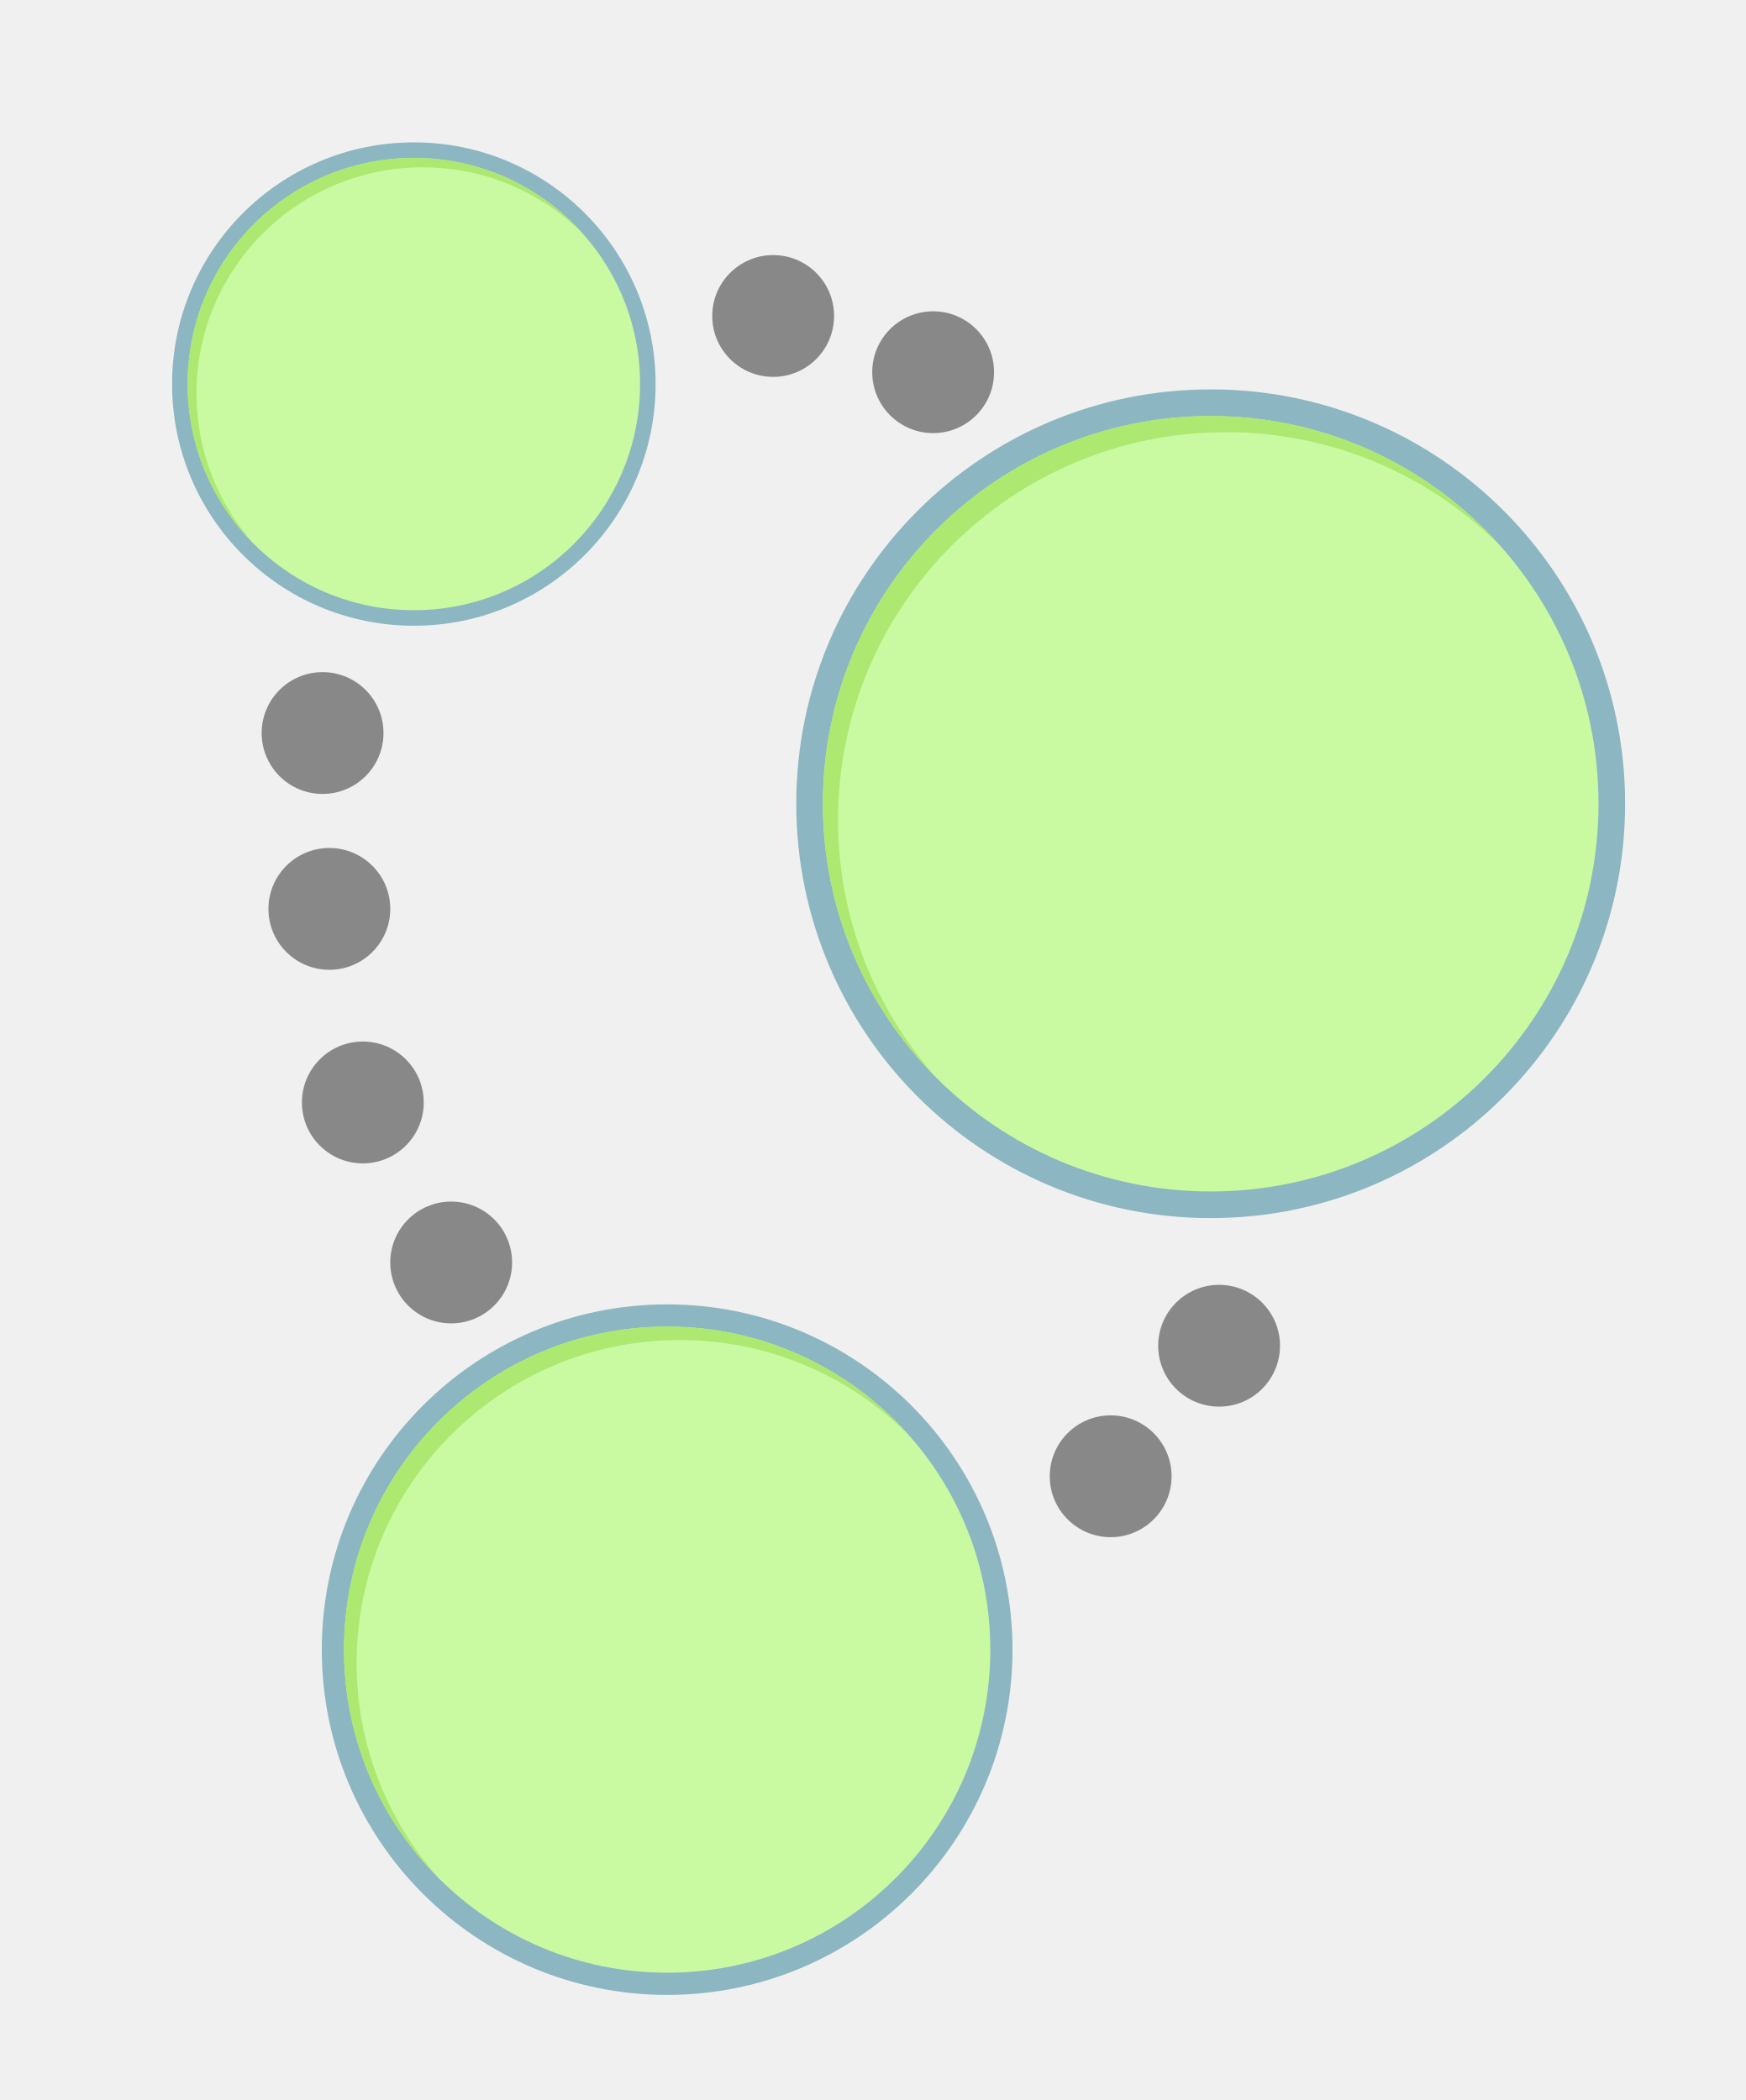
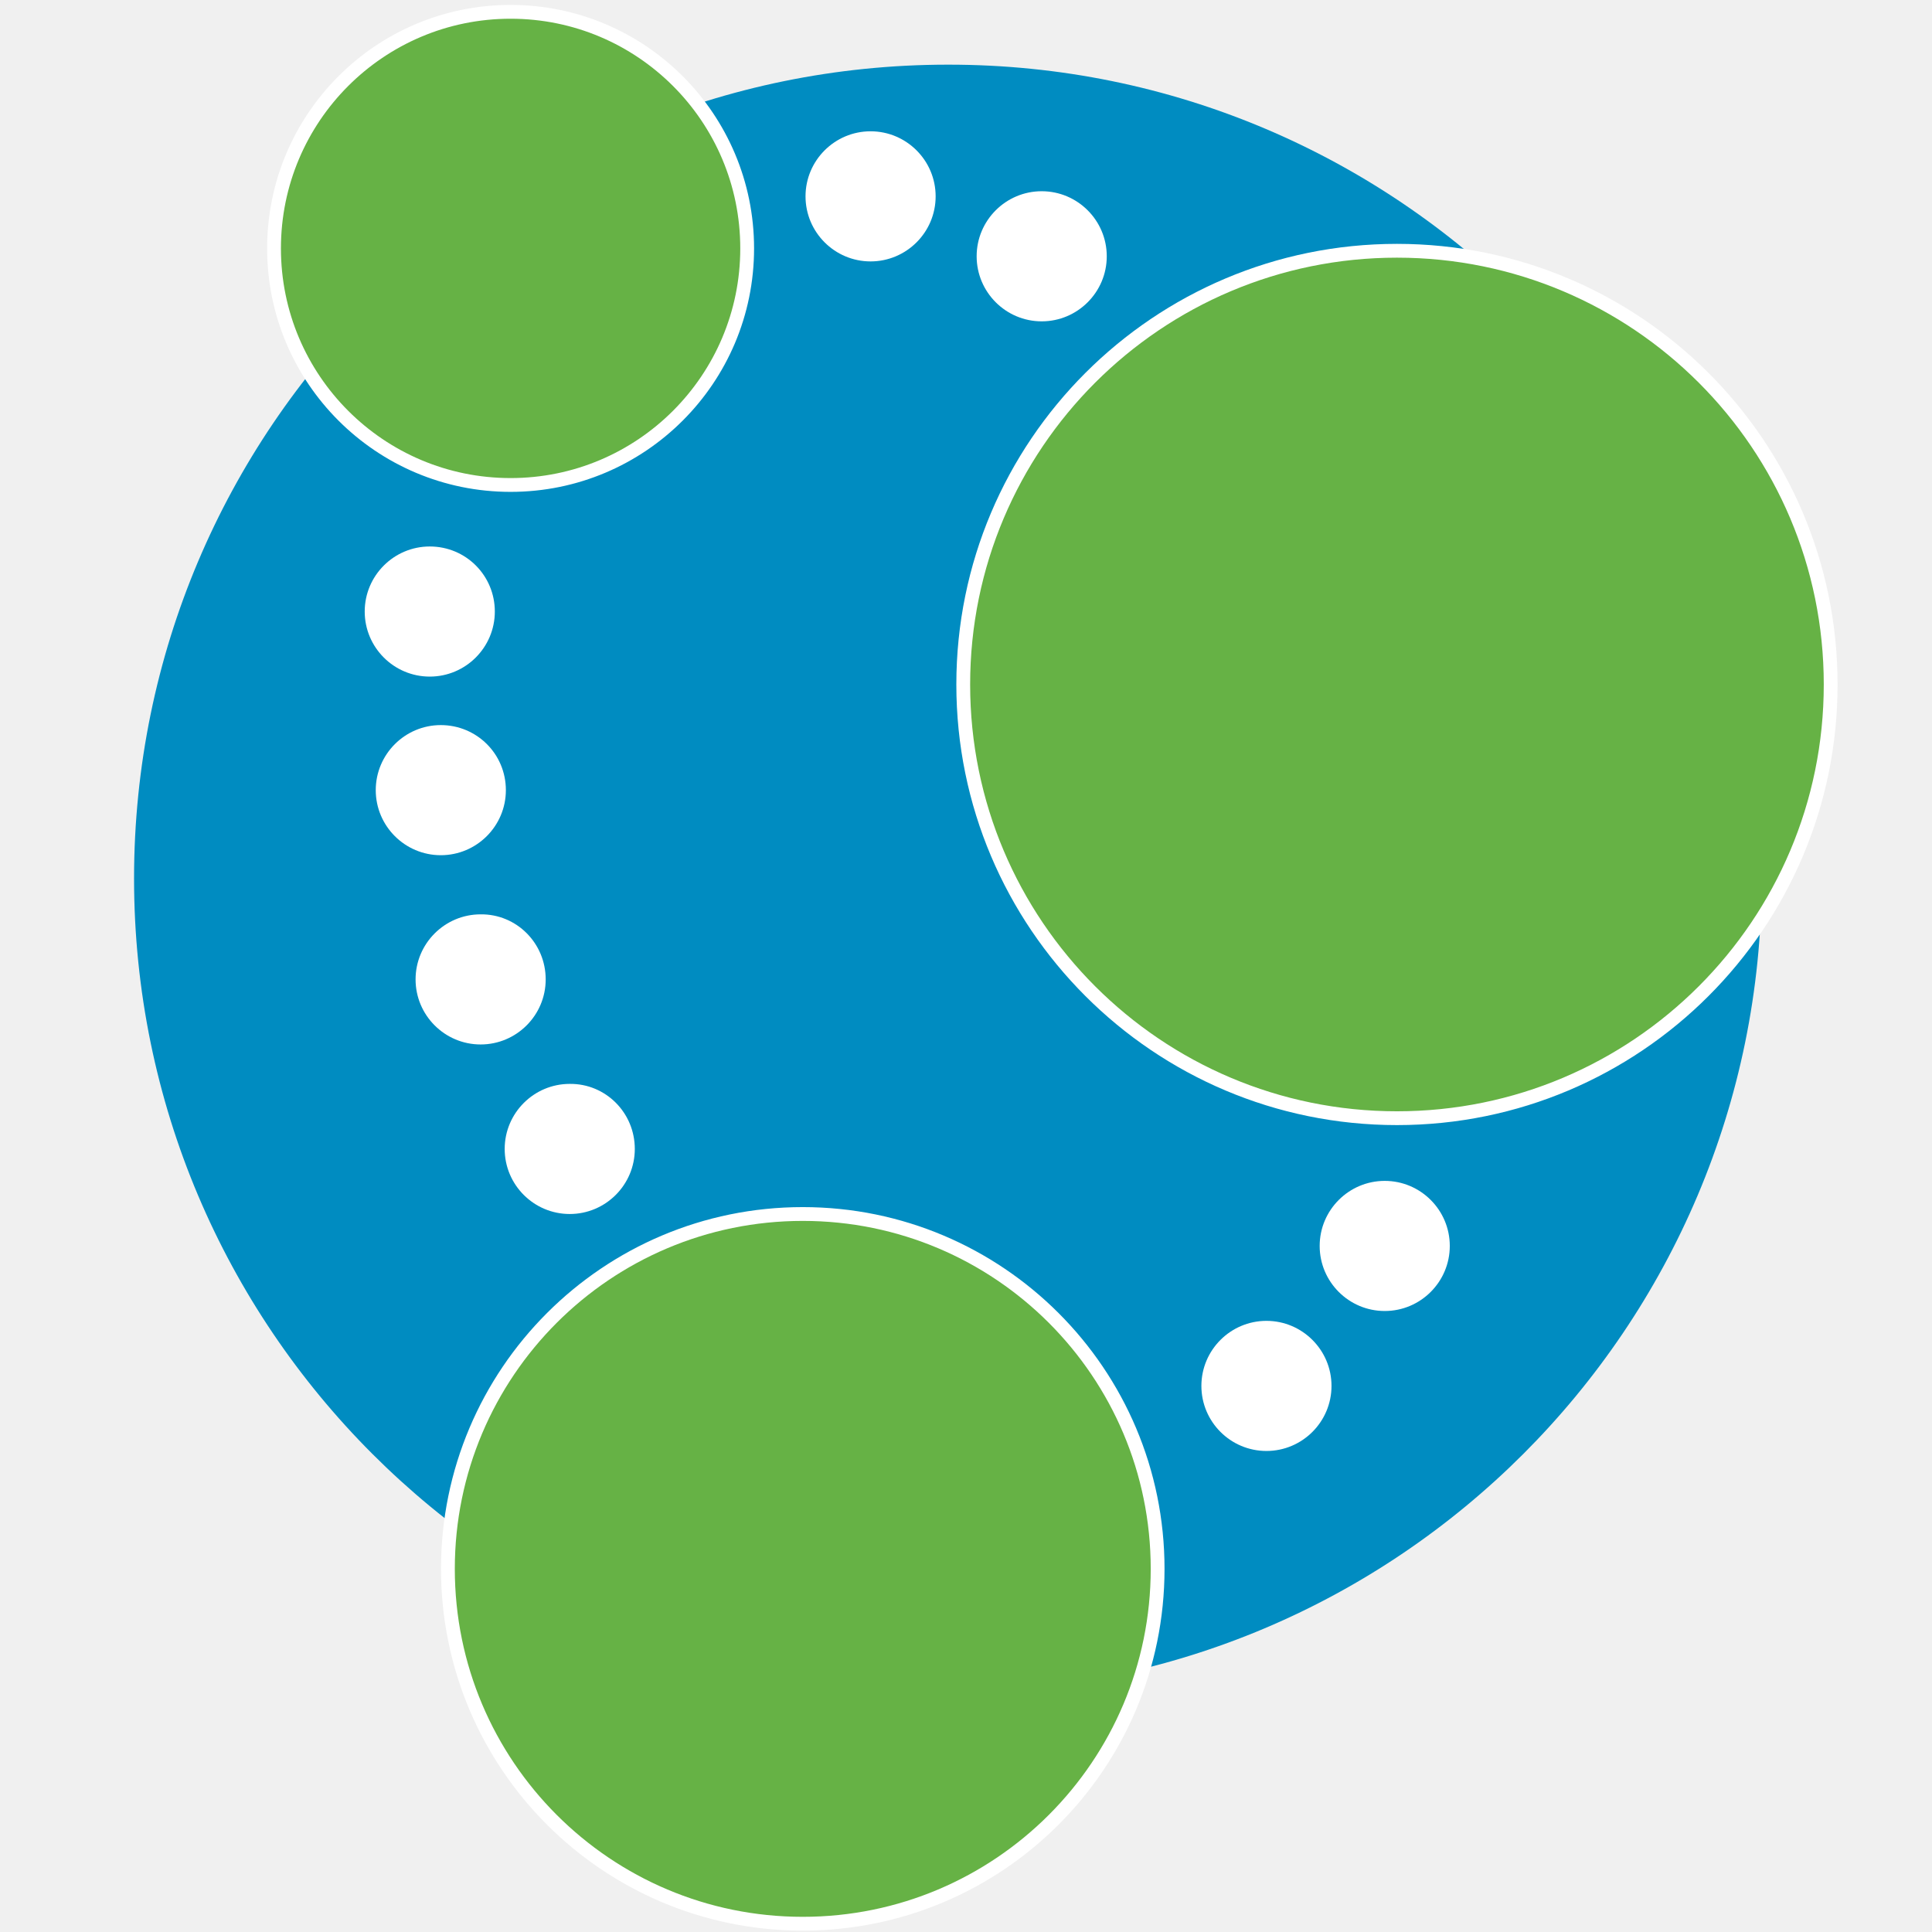
- <svg xmlns="http://www.w3.org/2000/svg" version="1.1" x="0px" y="0px" width="221px" height="266px" viewBox="0 0 221 266" enable-background="new 0 0 221 266" xml:space="preserve">
-   <g id="Layer_1">
-     <rect x="-37.075" y="-14" display="none" fill="#2B788C" width="1200" height="294" />
+ <svg xmlns="http://www.w3.org/2000/svg" version="1.1" x="0px" y="0px" viewBox="12 56 490 490">
+   <g id="Neo4j">
    <g>
-       <g>
-         <circle fill="#8CB6C1" cx="84.482" cy="208.955" r="43.733" />
-         <g>
-           <circle fill="#C9FAA2" cx="84.482" cy="208.955" r="40.923" />
-           <path fill="#ADE871" d="M45.163,210.659c0-22.601,18.321-40.923,40.923-40.923c11.291,0,21.514,4.572,28.918,11.967      c-7.495-8.386-18.389-13.671-30.521-13.671c-22.601,0-40.923,18.323-40.923,40.923c0,11.308,4.587,21.541,12.001,28.948      C49.096,230.668,45.163,221.125,45.163,210.659z" />
-         </g>
-       </g>
-       <g>
-         <path fill="#8CB6C1" d="M205.791,101.802c0,28.981-23.497,52.49-52.479,52.49c-28.984,0-52.479-23.509-52.479-52.49     c0-28.982,23.494-52.479,52.479-52.479C182.294,49.323,205.791,72.82,205.791,101.802z" />
-         <g>
-           <path fill="#C9FAA2" d="M202.42,101.802c0,27.12-21.989,49.117-49.108,49.117c-27.121,0-49.108-21.997-49.108-49.117      c0-27.12,21.987-49.106,49.108-49.106C180.432,52.696,202.42,74.682,202.42,101.802z" />
-           <path fill="#ADE871" d="M106.127,103.848c0-27.122,21.987-49.108,49.109-49.108c13.547,0,25.813,5.488,34.699,14.361      c-8.994-10.063-22.065-16.405-36.623-16.405c-27.121,0-49.108,21.986-49.108,49.106c0,13.569,5.504,25.852,14.401,34.748      C110.849,127.858,106.127,116.406,106.127,103.848z" />
-         </g>
-       </g>
-       <g>
-         <circle fill="#8CB6C1" cx="52.406" cy="48.647" r="30.614" />
-         <g>
-           <circle fill="#C9FAA2" cx="52.407" cy="48.647" r="28.646" />
-           <path fill="#ADE871" d="M24.883,49.84c0-15.82,12.824-28.646,28.645-28.646c7.905,0,15.06,3.202,20.242,8.377      c-5.245-5.871-12.871-9.57-21.362-9.57c-15.822,0-28.646,12.826-28.646,28.646c0,7.915,3.211,15.08,8.398,20.264      C27.636,63.846,24.883,57.167,24.883,49.84z" />
-         </g>
-       </g>
-       <path fill="#888888" d="M53.659,139.649c0,4.262-3.453,7.714-7.714,7.714c-4.259,0-7.713-3.452-7.713-7.714    c0-4.261,3.454-7.722,7.713-7.722C50.207,131.927,53.659,135.389,53.659,139.649z" />
-       <circle fill="#888888" cx="57.134" cy="159.913" r="7.714" />
-       <circle fill="#888888" cx="41.707" cy="115.127" r="7.714" />
-       <circle fill="#888888" cx="40.848" cy="92.851" r="7.714" />
-       <circle fill="#888888" cx="97.907" cy="40.024" r="7.714" />
-       <circle fill="#888888" cx="118.166" cy="47.146" r="7.714" />
-       <circle fill="#888888" cx="140.645" cy="186.994" r="7.714" />
-       <circle fill="#888888" cx="154.377" cy="170.461" r="7.713" />
+       <path fill="#008CC1" d="M458.8,278.8c0,114-92.4,206.4-206.4,206.4c-114,0-206.4-92.4-206.4-206.4c0-114,92.4-206.4,206.4-206.4    C366.4,72.3,458.8,164.8,458.8,278.8" />
+       <path fill="#FFFFFF" d="M137.5,211.1c0,9.1-7.4,16.5-16.5,16.5c-9.1,0-16.5-7.4-16.5-16.5c0-9.1,7.4-16.5,16.5-16.5    C130.2,194.6,137.5,202,137.5,211.1" />
+       <path fill="#FFFFFF" d="M140.3,256.4c0,9.1-7.4,16.5-16.5,16.5c-9.1,0-16.5-7.4-16.5-16.5c0-9.1,7.4-16.5,16.5-16.5    C132.9,239.9,140.3,247.2,140.3,256.4" />
+       <path fill="#FFFFFF" d="M150.4,304.4c0,9.1-7.4,16.5-16.5,16.5c-9.1,0-16.5-7.4-16.5-16.5c0-9.1,7.4-16.5,16.5-16.5    C143,287.8,150.4,295.2,150.4,304.4" />
+       <path fill="#FFFFFF" d="M173,347.4c0,9.1-7.4,16.5-16.5,16.5c-9.1,0-16.5-7.4-16.5-16.5c0-9.1,7.4-16.5,16.5-16.5    C165.6,330.8,173,338.2,173,347.4" />
+       <path fill="#FFFFFF" d="M349.7,407.5c0,9.1-7.4,16.5-16.5,16.5c-9.1,0-16.5-7.4-16.5-16.5c0-9.1,7.4-16.5,16.5-16.5    C342.3,391,349.7,398.4,349.7,407.5" />
+       <path fill="#FFFFFF" d="M379.7,372c0,9.1-7.4,16.5-16.5,16.5c-9.1,0-16.5-7.4-16.5-16.5c0-9.1,7.4-16.5,16.5-16.5    C372.3,355.5,379.7,362.9,379.7,372" />
+       <path fill="#FFFFFF" d="M292.7,121c0,9.1-7.4,16.5-16.5,16.5c-9.1,0-16.5-7.4-16.5-16.5c0-9.1,7.4-16.5,16.5-16.5    C285.3,104.5,292.7,111.9,292.7,121" />
+       <path fill="#FFFFFF" d="M249.3,105.8c0,9.1-7.4,16.5-16.5,16.5c-9.1,0-16.5-7.4-16.5-16.5c0-9.1,7.4-16.5,16.5-16.5    C241.9,89.3,249.3,96.7,249.3,105.8" />
+       <circle fill="#66B245" stroke="#FFFFFF" stroke-width="3.5" stroke-miterlimit="10" cx="366.3" cy="229.6" r="110" />
+       <circle fill="#66B245" stroke="#FFFFFF" stroke-width="3.5" stroke-miterlimit="10" cx="215.6" cy="453.9" r="90" />
+       <circle fill="#66B245" stroke="#FFFFFF" stroke-width="3.5" stroke-miterlimit="10" cx="141.5" cy="119" r="60" />
    </g>
-     <rect x="214.641" y="53.701" fill="none" width="928.054" height="189.596" />
-     <text transform="matrix(1 0 0 1 214.6411 141.4609)" display="none">
-       <tspan x="0" y="0" display="inline" fill="#888888" font-family="'OfficinaSerifStd-Bold'" font-size="122.4" letter-spacing="-2">N</tspan>
-       <tspan x="78.947" y="0" display="inline" fill="#888888" font-family="'OfficinaSerifStd-Bold'" font-size="122.4" letter-spacing="3">e</tspan>
-       <tspan x="143.33" y="0" display="inline" fill="#888888" font-family="'OfficinaSerifStd-Bold'" font-size="122.4" letter-spacing="1">o</tspan>
-       <tspan x="208.813" y="0" display="inline" fill="#888888" font-family="'OfficinaSerifStd-Bold'" font-size="122.4">4</tspan>
-       <tspan x="276.378" y="0" display="inline" fill="#888888" font-family="'OfficinaSerifStd-Bold'" font-size="122.4" letter-spacing="-1">j</tspan>
-     </text>
-     <text transform="matrix(1 0 0 1 219.9736 216.4619)" display="none">
-       <tspan x="0" y="0" display="inline" fill="#888888" font-family="'OfficinaSerifStd-Bold'" font-size="58">the </tspan>
-       <tspan x="104.34" y="0" display="inline" fill="#888888" font-family="'OfficinaSerifStd-Bold'" font-size="58">w</tspan>
-       <tspan x="145.751" y="0" display="inline" fill="#888888" font-family="'OfficinaSerifStd-Bold'" font-size="58">orld</tspan>
-       <tspan x="251.195" y="0" display="inline" fill="#888888" font-family="'OfficinaSerifStd-Bold'" font-size="58">’</tspan>
-       <tspan x="263.606" y="0" display="inline" fill="#888888" font-family="'OfficinaSerifStd-Bold'" font-size="58">s leading g</tspan>
-       <tspan x="550.354" y="0" display="inline" fill="#888888" font-family="'OfficinaSerifStd-Bold'" font-size="58">r</tspan>
-       <tspan x="573.497" y="0" display="inline" fill="#888888" font-family="'OfficinaSerifStd-Bold'" font-size="58">aph database </tspan>
-     </text>
  </g>
</svg>
